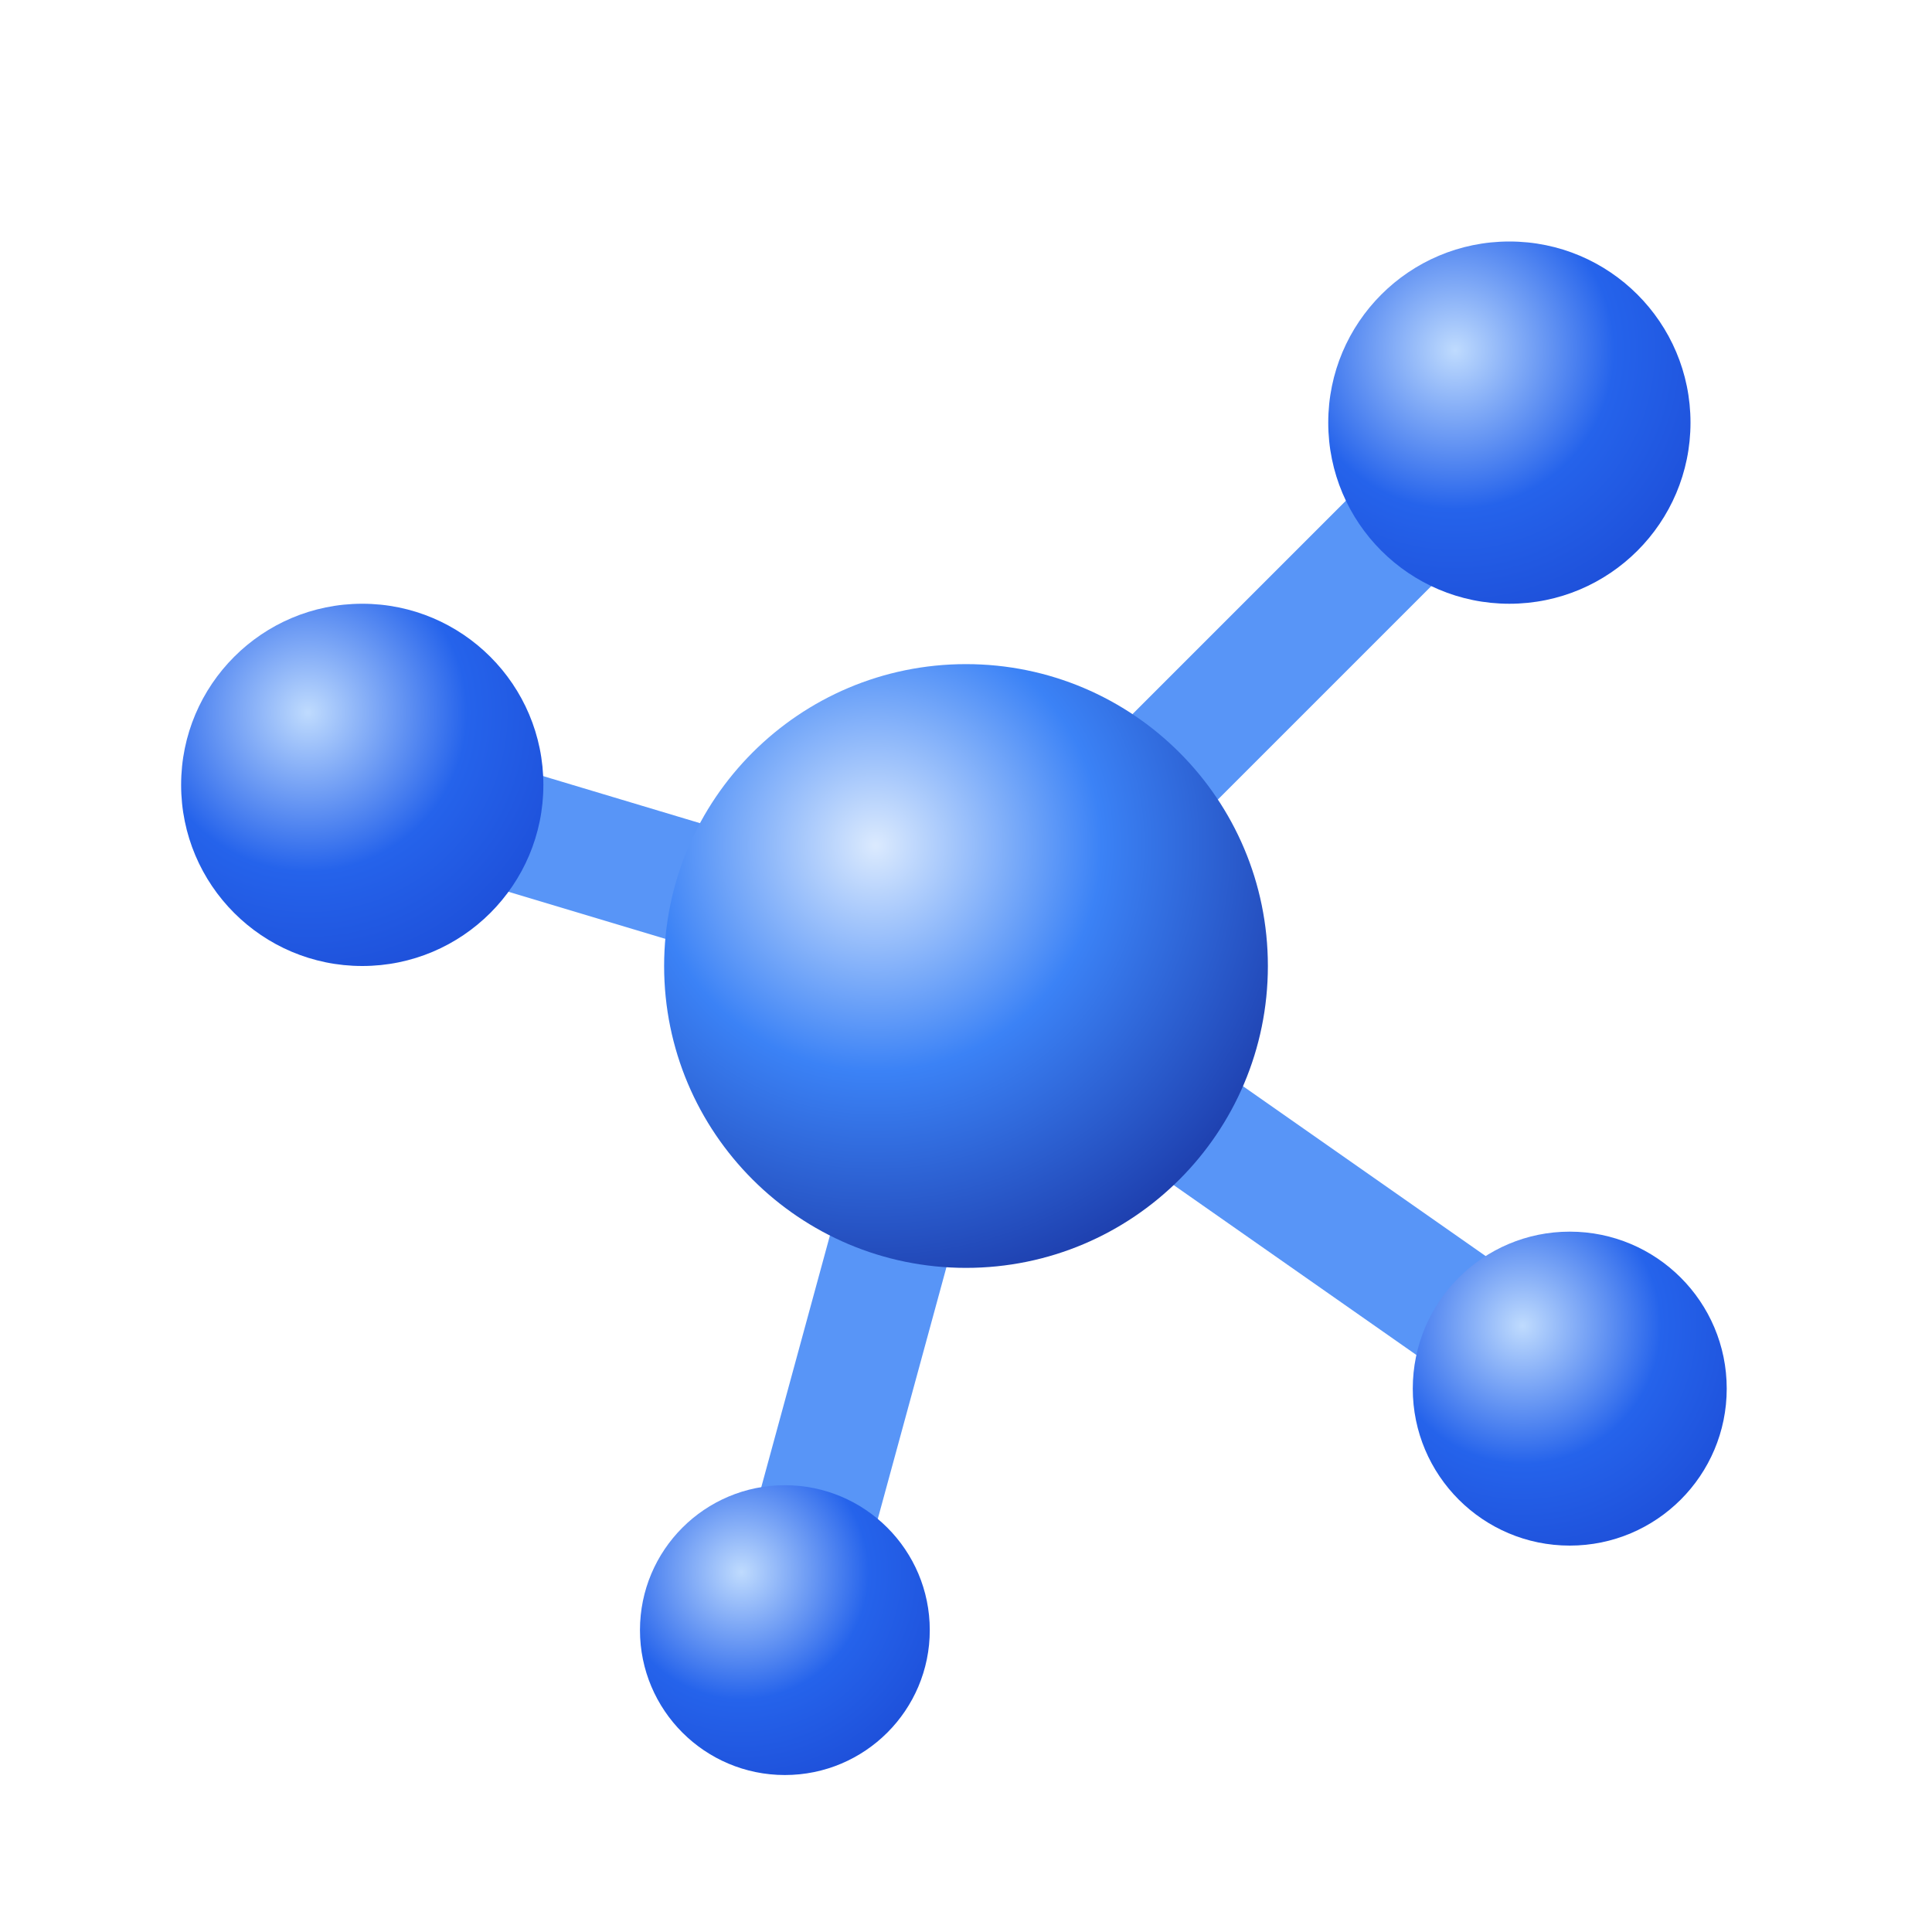
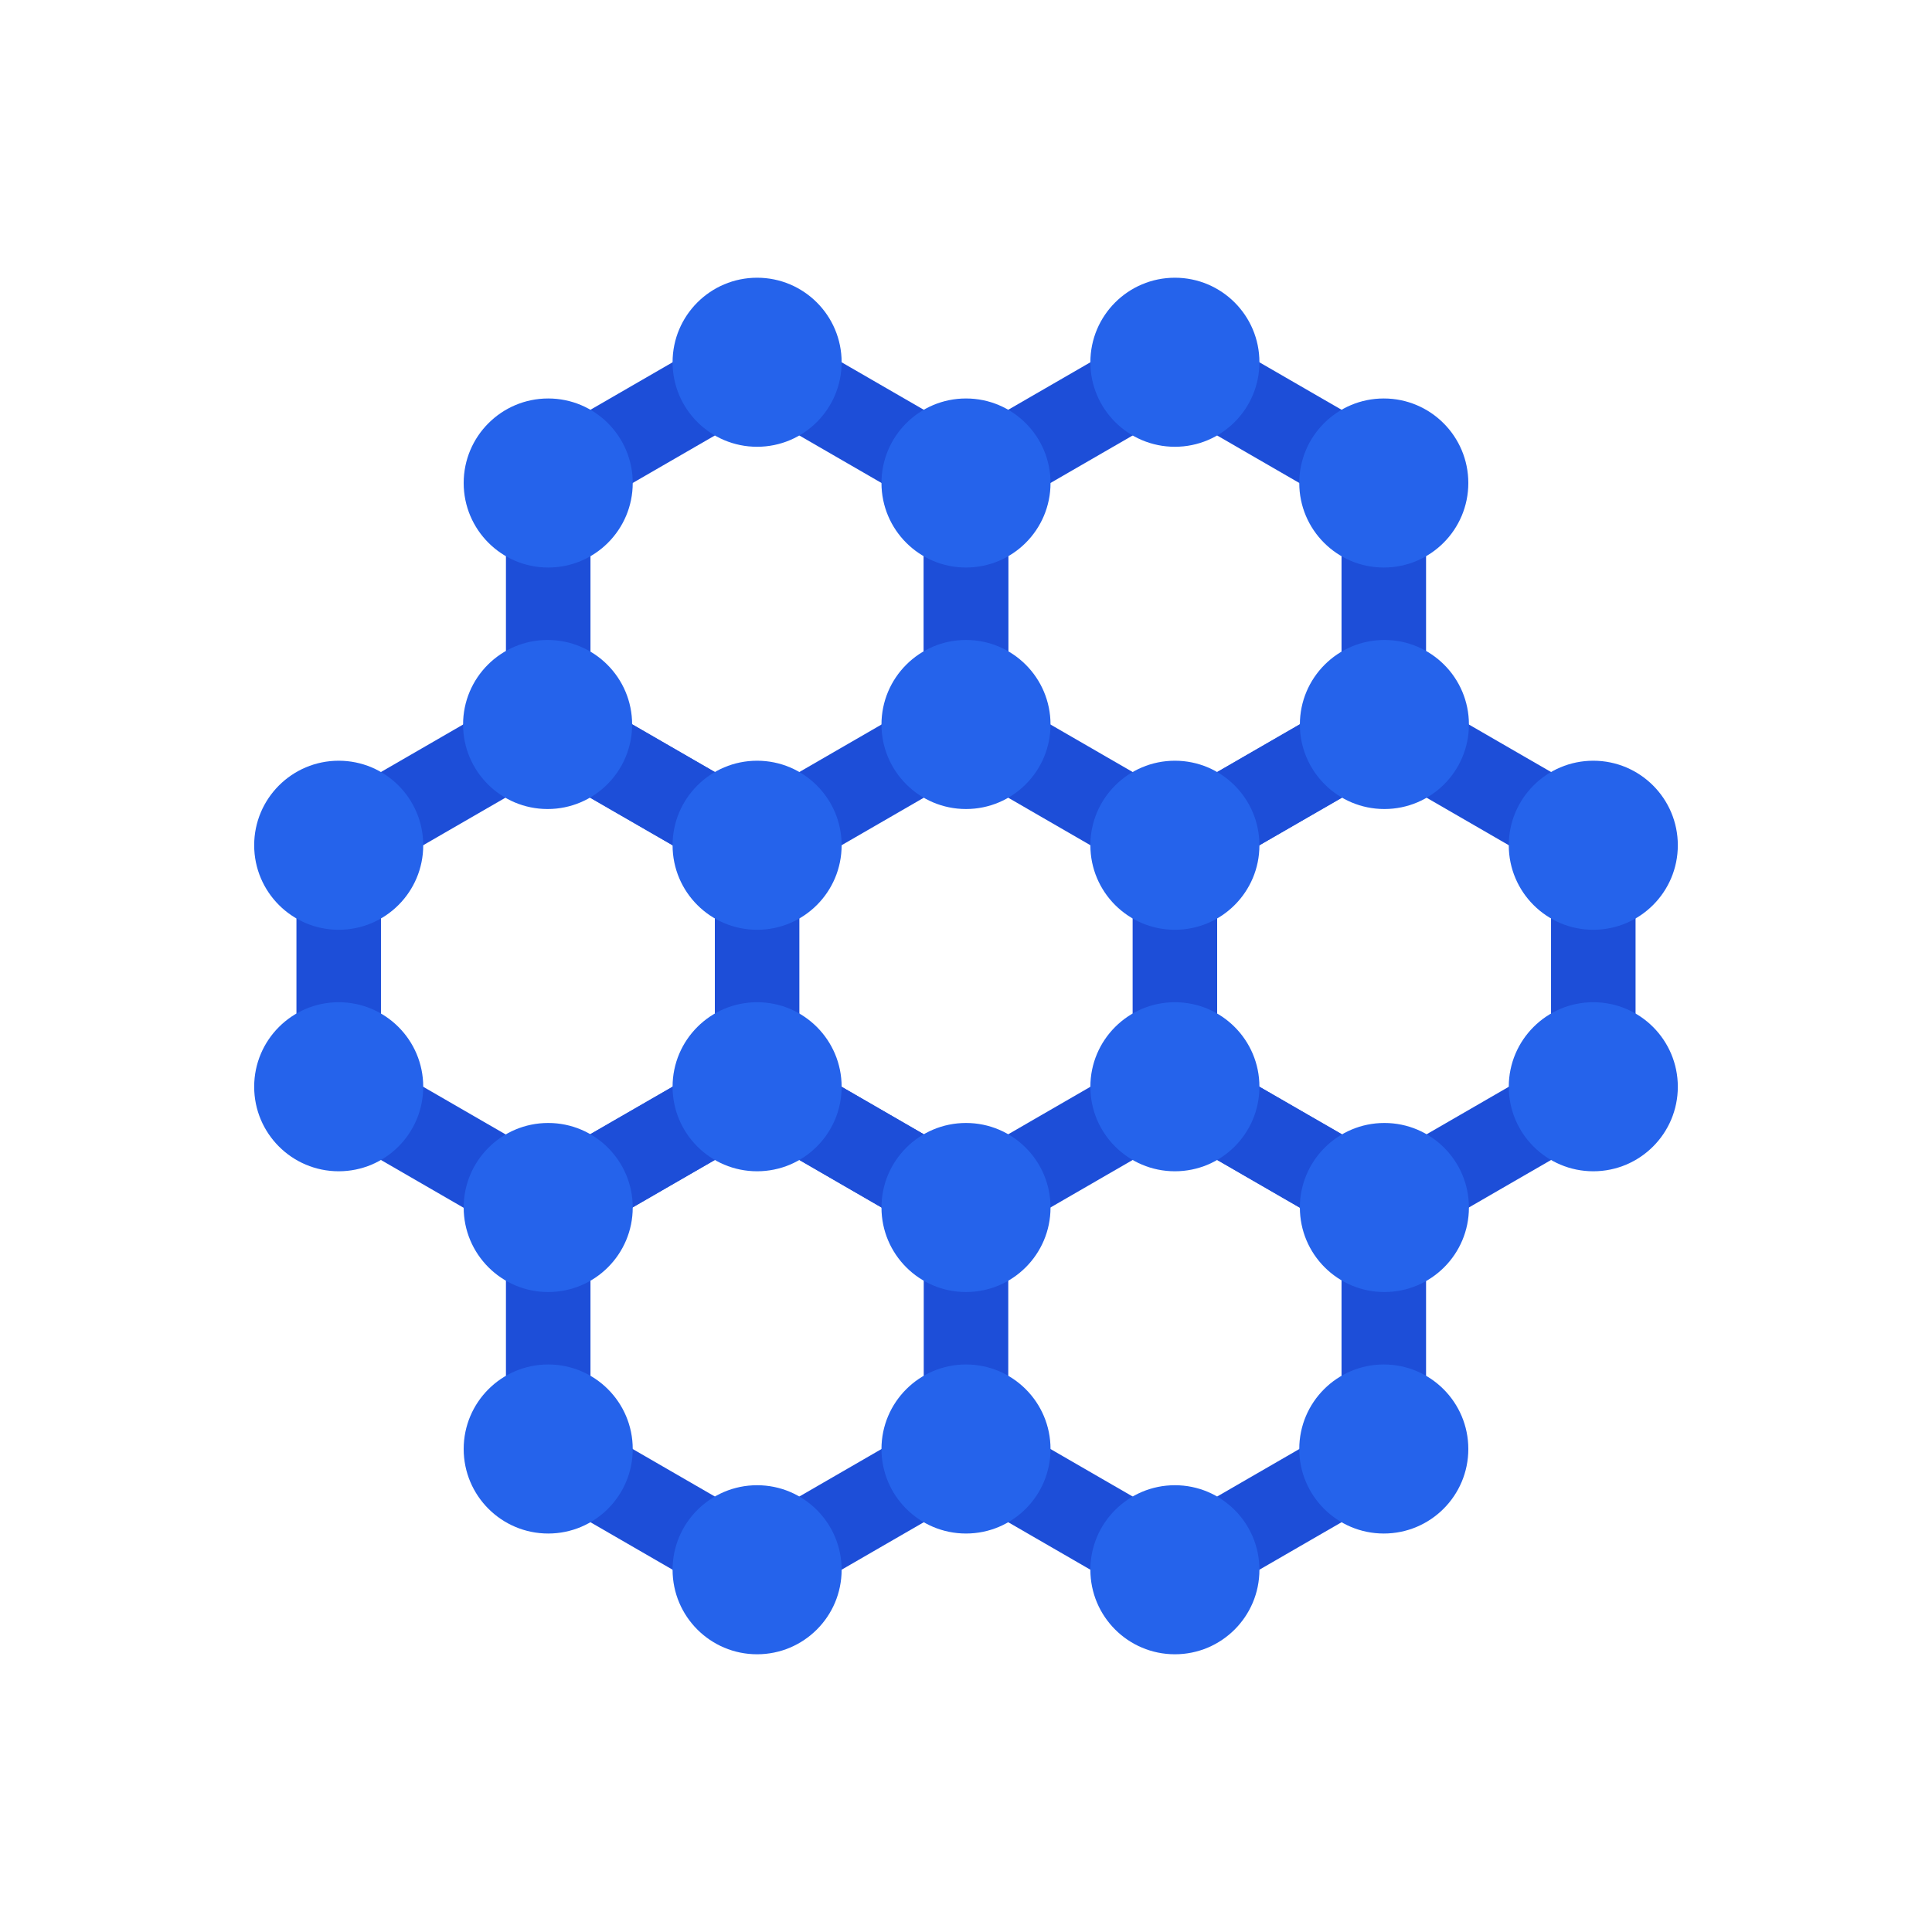
<svg xmlns="http://www.w3.org/2000/svg" viewBox="0 0 32 32" width="32" height="32">
-   <defs>
-     <radialGradient id="core" cx="35%" cy="30%" r="75%">
-       <stop offset="0%" stop-color="#dbeafe" />
-       <stop offset="50%" stop-color="#3b82f6" />
-       <stop offset="100%" stop-color="#1e40af" />
-     </radialGradient>
-     <radialGradient id="atom" cx="35%" cy="30%" r="80%">
-       <stop offset="0%" stop-color="#bfdbfe" />
-       <stop offset="55%" stop-color="#2563eb" />
-       <stop offset="100%" stop-color="#1d4ed8" />
-     </radialGradient>
-   </defs>
-   <g stroke="#3b82f6" stroke-width="2" stroke-linecap="round" opacity="0.85">
-     <line x1="16" y1="16" x2="25" y2="7" />
-     <line x1="16" y1="16" x2="26" y2="23" />
-     <line x1="16" y1="16" x2="6" y2="13" />
-     <line x1="16" y1="16" x2="13" y2="27" />
+   <g stroke="#1d4ed8" stroke-width="1.4" stroke-linecap="round">
+     <line x1="16" y1="12" x2="19.46" y2="14" />
+     <line x1="19.46" y1="14" x2="19.46" y2="18" />
+     <line x1="19.46" y1="18" x2="16" y2="20" />
+     <line x1="16" y1="20" x2="12.54" y2="18" />
+     <line x1="12.54" y1="18" x2="12.54" y2="14" />
+     <line x1="12.54" y1="14" x2="16" y2="12" />
+     <line x1="22.93" y1="12" x2="26.39" y2="14" />
+     <line x1="26.39" y1="14" x2="26.39" y2="18" />
+     <line x1="26.39" y1="18" x2="22.93" y2="20" />
+     <line x1="22.93" y1="20" x2="19.46" y2="18" />
+     <line x1="19.46" y1="14" x2="22.93" y2="12" />
+     <line x1="19.46" y1="18" x2="22.92" y2="20" />
+     <line x1="22.92" y1="20" x2="22.92" y2="24" />
+     <line x1="22.92" y1="24" x2="19.46" y2="26" />
+     <line x1="19.46" y1="26" x2="16" y2="24" />
+     <line x1="16" y1="24" x2="16" y2="20" />
+     <line x1="12.54" y1="18" x2="16" y2="20" />
+     <line x1="16" y1="24" x2="12.54" y2="26" />
+     <line x1="12.54" y1="26" x2="9.08" y2="24" />
+     <line x1="9.08" y1="24" x2="9.08" y2="20" />
+     <line x1="9.08" y1="20" x2="12.54" y2="18" />
+     <line x1="9.07" y1="12" x2="12.54" y2="14" />
+     <line x1="12.54" y1="18" x2="9.07" y2="20" />
+     <line x1="9.07" y1="20" x2="5.61" y2="18" />
+     <line x1="5.61" y1="18" x2="5.61" y2="14" />
+     <line x1="5.61" y1="14" x2="9.07" y2="12" />
+     <line x1="12.54" y1="6" x2="16" y2="8" />
+     <line x1="16" y1="8" x2="16" y2="12" />
+     <line x1="12.54" y1="14" x2="9.08" y2="12" />
+     <line x1="9.08" y1="12" x2="9.08" y2="8" />
+     <line x1="9.08" y1="8" x2="12.54" y2="6" />
+     <line x1="19.46" y1="6" x2="22.92" y2="8" />
+     <line x1="22.92" y1="8" x2="22.92" y2="12" />
+     <line x1="22.92" y1="12" x2="19.46" y2="14" />
+     <line x1="16" y1="12" x2="16" y2="8" />
+     <line x1="16" y1="8" x2="19.46" y2="6" />
  </g>
-   <circle cx="25" cy="7" r="3" fill="url(#atom)" />
-   <circle cx="26" cy="23" r="2.6" fill="url(#atom)" />
-   <circle cx="6" cy="13" r="3" fill="url(#atom)" />
-   <circle cx="13" cy="27" r="2.4" fill="url(#atom)" />
-   <circle cx="16" cy="16" r="5" fill="url(#core)" />
+   <g fill="#2563eb">
+     <circle cx="16" cy="12" r="1.4" />
+     <circle cx="19.46" cy="14" r="1.4" />
+     <circle cx="19.46" cy="18" r="1.4" />
+     <circle cx="16" cy="20" r="1.4" />
+     <circle cx="12.54" cy="18" r="1.4" />
+     <circle cx="12.54" cy="14" r="1.4" />
+     <circle cx="22.93" cy="12" r="1.4" />
+     <circle cx="26.39" cy="14" r="1.4" />
+     <circle cx="26.39" cy="18" r="1.4" />
+     <circle cx="22.93" cy="20" r="1.4" />
+     <circle cx="22.92" cy="24" r="1.4" />
+     <circle cx="19.46" cy="26" r="1.4" />
+     <circle cx="16" cy="24" r="1.4" />
+     <circle cx="12.54" cy="26" r="1.4" />
+     <circle cx="9.08" cy="24" r="1.4" />
+     <circle cx="9.08" cy="20" r="1.4" />
+     <circle cx="5.61" cy="18" r="1.4" />
+     <circle cx="5.61" cy="14" r="1.4" />
+     <circle cx="9.07" cy="12" r="1.4" />
+     <circle cx="12.54" cy="6" r="1.4" />
+     <circle cx="16" cy="8" r="1.4" />
+     <circle cx="9.08" cy="8" r="1.4" />
+     <circle cx="19.46" cy="6" r="1.4" />
+     <circle cx="22.92" cy="8" r="1.4" />
+   </g>
</svg>
